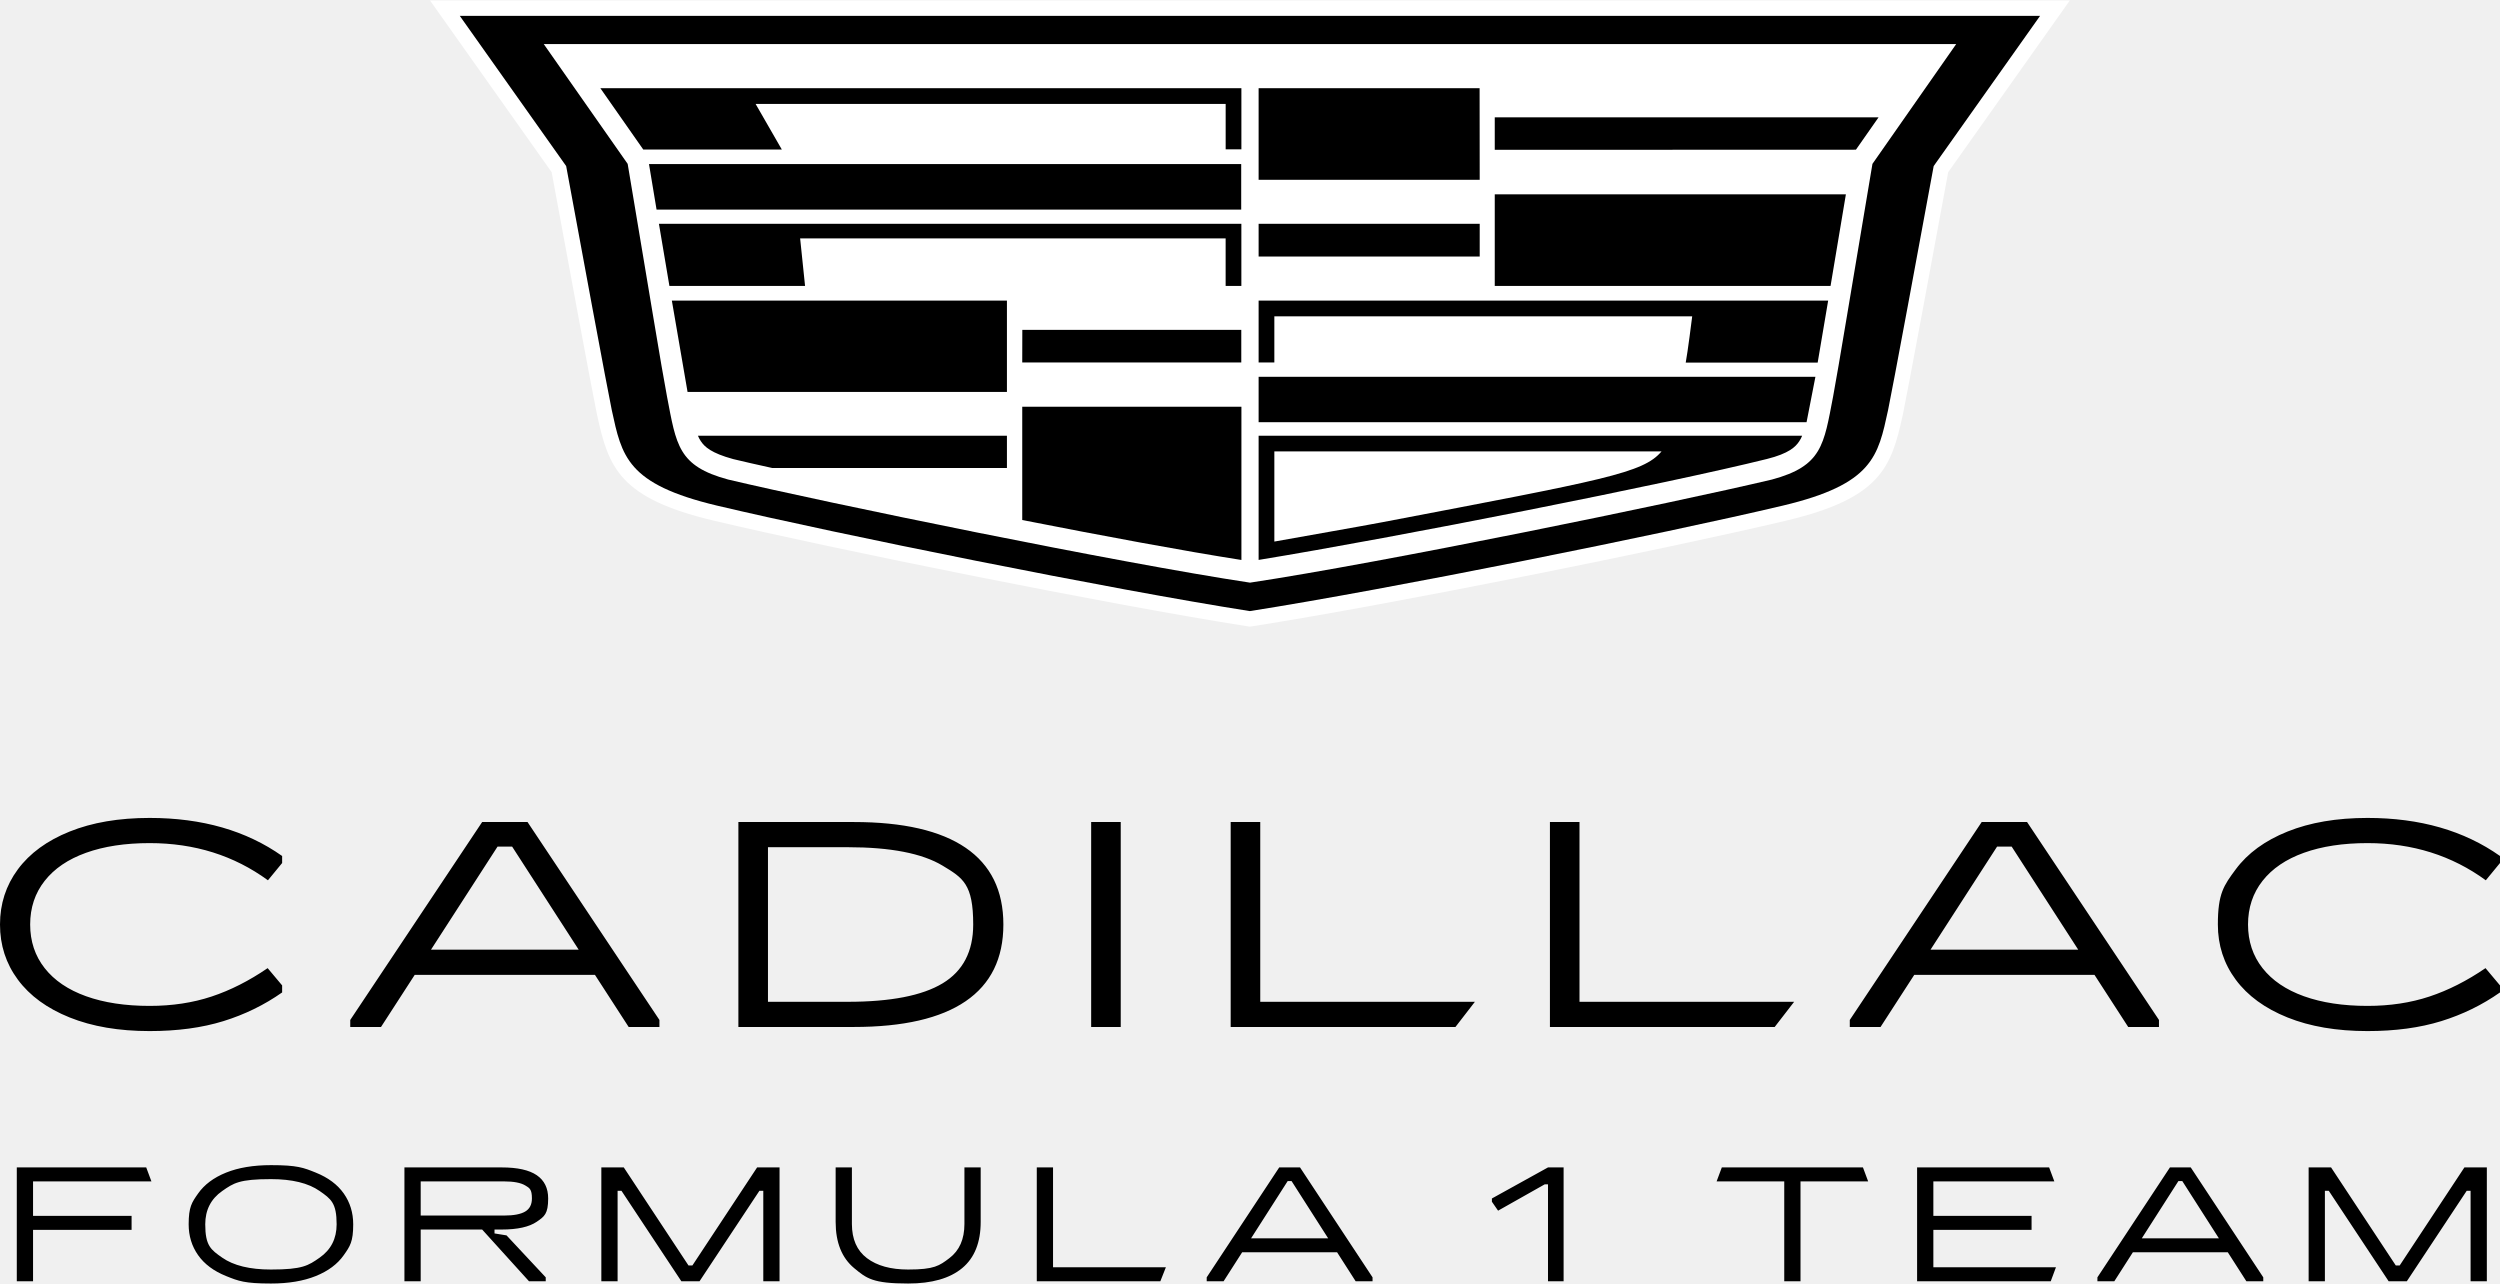
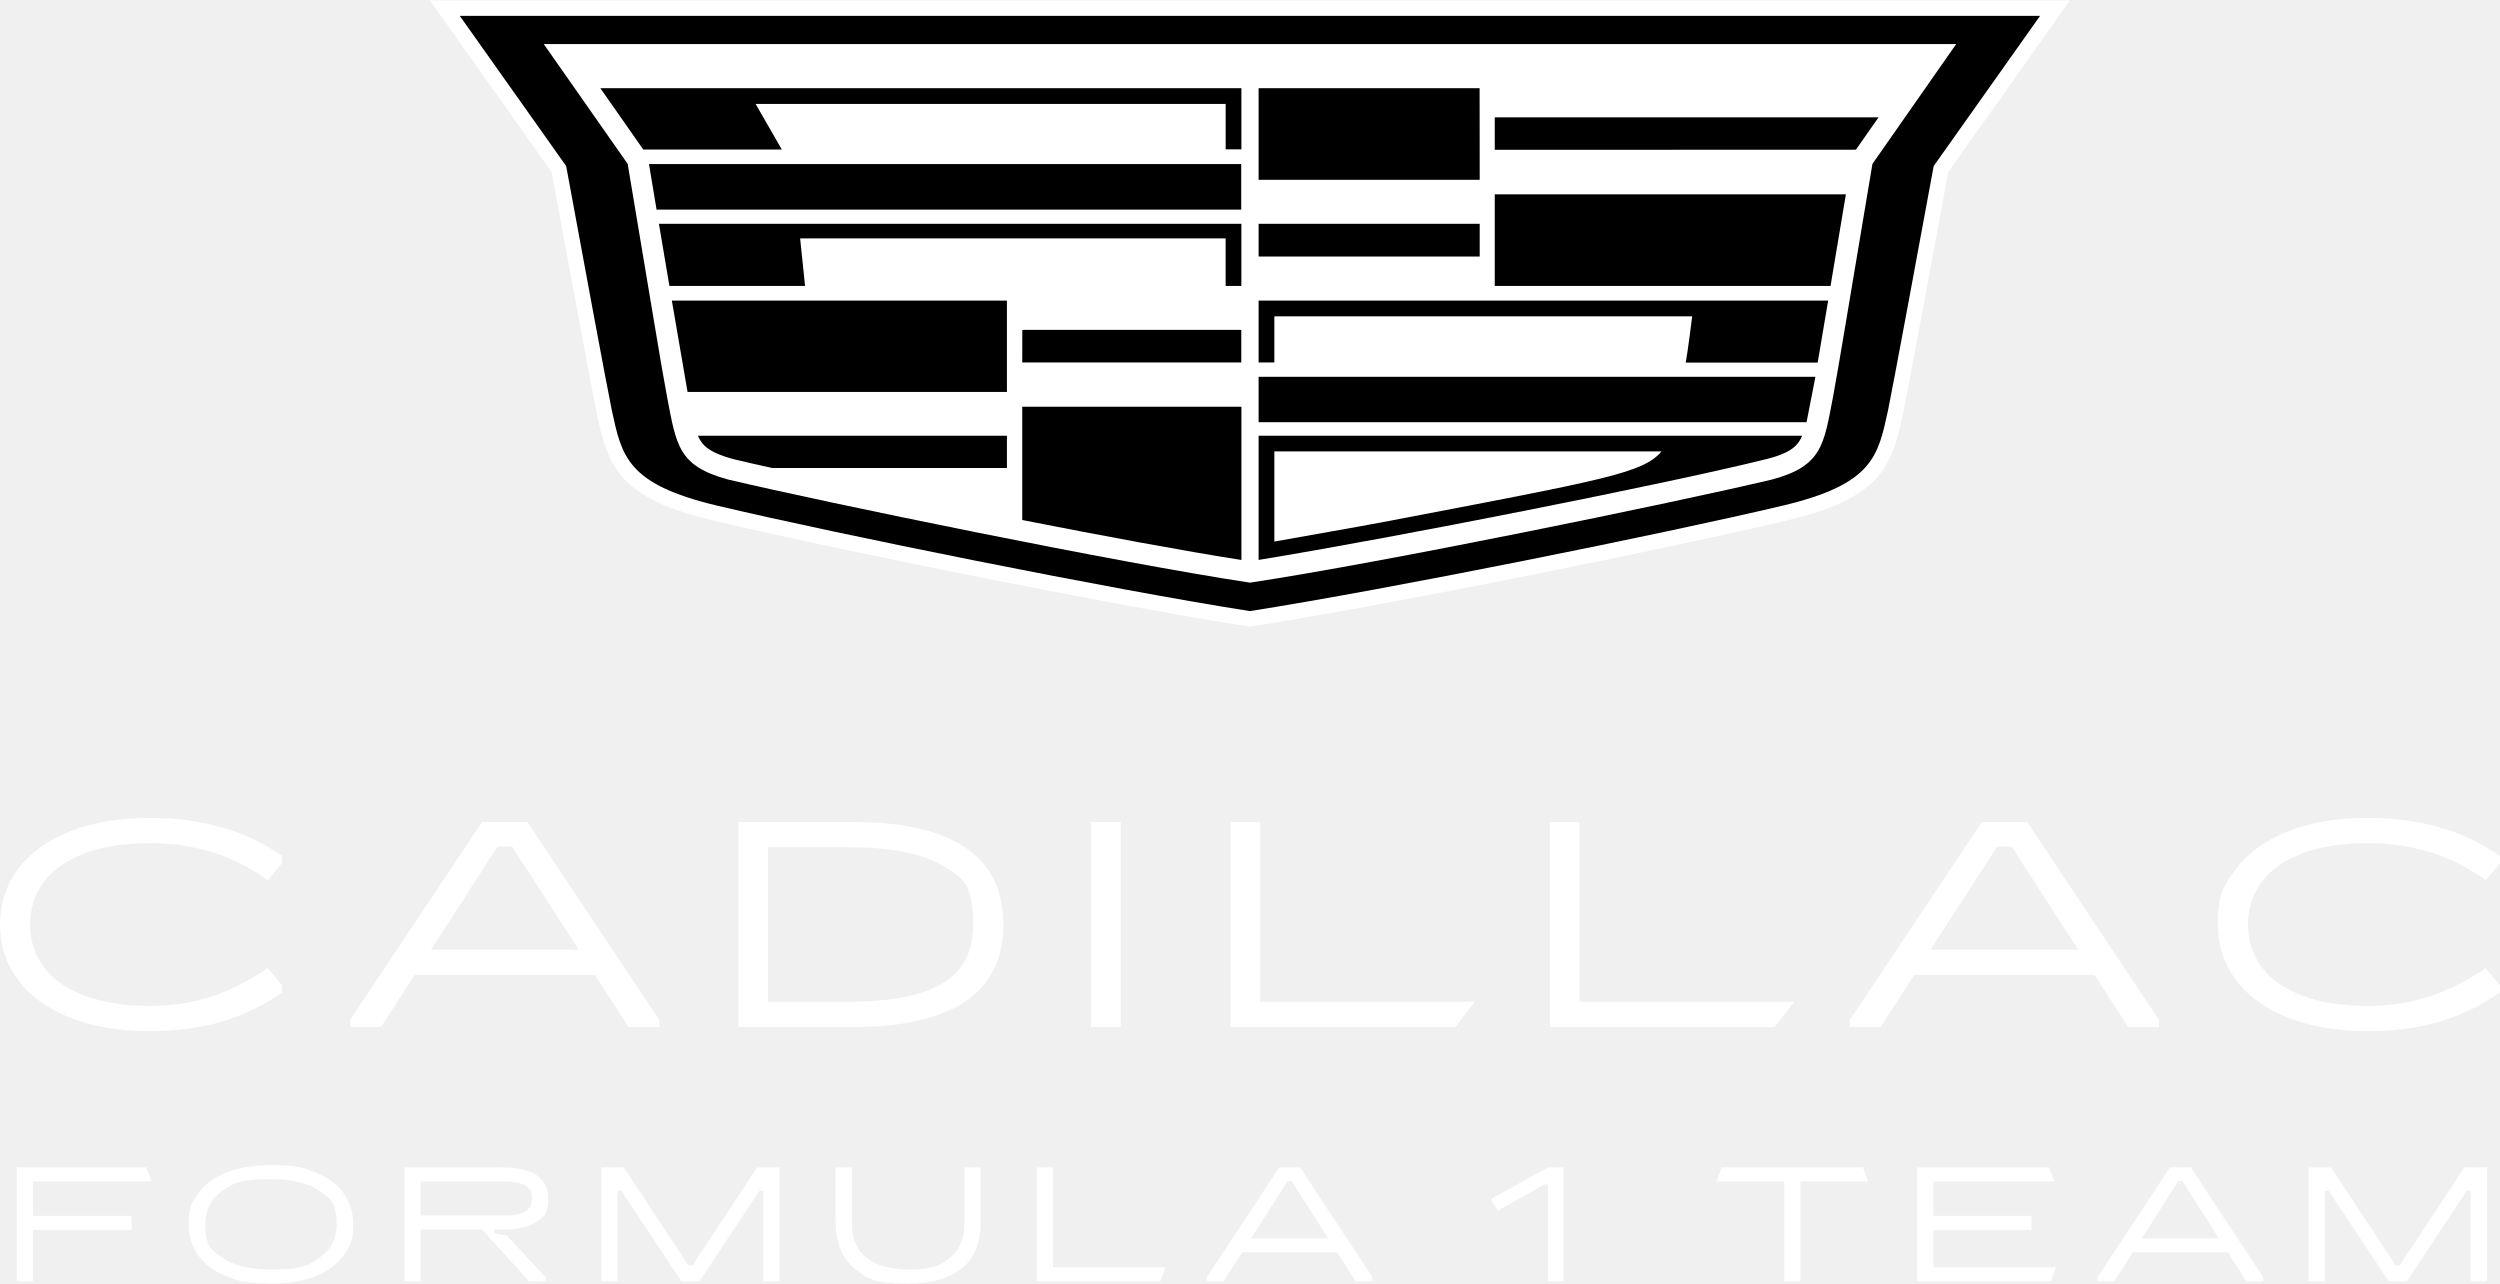
<svg xmlns="http://www.w3.org/2000/svg" viewBox="0 0 2659.892 1365.088" width="2500" height="1284">
  <path d="M1327.239 665.826c-145.974-22.843-439.39-81.951-568.303-112.517-99.787-23.737-111.474-56.308-123.543-111.823l-.466-2.15c-3.703-16.996-34.997-185.71-47.994-256.669L457.547 0h1744.637l-129.386 182.667c-12.319 67.266-44.286 239.525-47.99 256.65l-.469 2.169c-12.068 55.515-23.756 88.086-123.533 111.82-128.55 30.483-421.984 89.57-568.505 112.52l-2.533.396z" fill="#fff" />
  <path d="m2170.552 16.358-113.198 159.804c-12.414 67.866-44.853 242.679-48.535 259.694-10.652 48.928-15.76 78.687-111.799 101.538-127.865 30.316-420.334 89.258-567.251 112.272-146.864-22.986-439.192-81.956-567.056-112.272-96.04-22.851-101.144-52.61-111.801-101.538-3.68-16.904-36.124-191.827-48.537-259.694L489.184 16.358z" />
  <path d="M2081.29 46.4H578.555l89.262 127.45c22.313 132.55 36.12 217.766 41.84 247.476 9.93 51.686 11.686 73.974 65.078 88.367 106.163 25.104 413.835 88.368 555.23 109.706 141.393-21.338 449.093-84.517 555.314-109.706 53.386-14.393 55.144-36.68 65.073-88.368 5.583-29.709 19.526-114.926 41.846-247.475z" fill="#fff" />
-   <path d="M856.547 303.723H712.224l-11.156-66.136h619.69v66.136h-16.735v-50.628h-452.72zm-157.992-81.228h622.036v-48.477H690.493zm389.065 162.65h233.053V350.42h-232.969zM684.414 158.59h147.42l-27.895-48.507h500.113v48.31h16.734V93.318H638.75zm889.818-65.271h-235.117v97.434h235.228zM745.78 469.022c3.821 5.801 10.905 12.554 34.422 18.94 11.38 2.792 24.045 5.582 41.562 9.485h249.565v-34.393H742.544a36 36 0 0 0 3.181 5.968zm-14.255-52.552h339.806v-97.156H714.82zm356.095 136.291c87.03 17.124 172.107 32.94 233.194 42.51v-163.04H1087.62zm502.735-249.038h357.266l16.319-97.464h-373.585zm0-179.415v34.59l384.265-.141 24.1-34.45zm-251.241 260.837h16.734v-49.067h444.576c-.587 4.771-4.741 37.659-6.889 49.204h140.39l11.157-65.968h-605.968zm0 63.543H1922.1l9.424-48.284h-592.41zm235.23-211.073h-235.23v34.782h235.23zm-103.432 317.459c-23.236 4.437-88.397 15.79-115.062 20.616v-95.93h411.968c-19.724 23.207-60.309 30.1-296.906 75.314m-131.799-92.02v132.162c148.204-24.24 435.984-81.31 540.698-107.364 23.655-5.886 30.656-13.028 34.477-18.83a30.3 30.3 0 0 0 3.126-5.968zM74.102 1082.02q-36.032-14.487-55.066-40.187C6.341 1024.703 0 1005.129 0 983.116s6.341-41.587 19.036-58.72q19.034-25.699 55.066-40.184 36.028-14.484 85.114-14.485c55.798 0 102.785 13.501 140.966 40.494v7.477l-15.103 18.38c-36.08-26.37-78.035-39.561-125.863-39.561q-39.021 0-67.65 10.279-28.638 10.279-44.053 29.906c-10.28 13.081-15.419 28.556-15.419 46.414s5.138 33.33 15.419 46.416q15.415 19.623 44.052 29.903 28.63 10.279 67.652 10.28c23.913 0 45.885-3.319 65.92-9.968q30.045-9.965 59.63-30.215l15.415 18.379v7.473q-28.32 19.94-62.459 30.528c-22.763 7.059-48.929 10.593-78.507 10.593q-49.086 0-85.114-14.485m827.936-16.666c45.515 0 79.135-6.54 100.846-19.626q32.567-19.623 32.567-62.612c0-42.989-10.855-49.53-32.567-62.615-21.71-13.081-55.33-19.623-100.847-19.623H817.08v164.476zm-116.425 26.79V874.085H908.33c52.652 0 92.353 9.142 119.1 27.413 26.744 18.277 40.116 45.48 40.116 81.617s-13.372 63.344-40.117 81.614c-26.746 18.279-66.447 27.413-119.099 27.413zm406.799 0h-31.465V874.087h31.465zm148.445-218.058v191.268h228.37l-20.697 26.79h-239.14V874.086zm339.663 0v191.268h228.37l-20.698 26.79h-239.137V874.086zm444.273 26.17-70.798 109.65h157.147l-70.797-109.65zm-16.36-26.17h48.275l140.34 210.58v7.478h-32.729l-35.87-55.447h-191.761l-35.87 55.447h-32.724v-7.478zM529.35 900.256l-70.797 109.65H615.7l-70.798-109.65zm-16.359-26.17h48.275l140.339 210.58v7.478h-32.728l-35.871-55.447h-191.76l-35.87 55.447h-32.724v-7.478zm1920.822 207.934c-24.025-9.659-42.377-23.053-55.067-40.187q-19.039-25.696-19.037-58.717c.002-33.021 6.343-41.587 19.037-58.72 12.69-17.133 31.042-30.527 55.067-40.184q36.022-14.484 85.114-14.485c55.795 0 102.783 13.501 140.965 40.494v7.477l-15.105 18.38c-36.08-26.37-78.032-39.561-125.86-39.561q-39.025 0-67.65 10.279c-19.092 6.854-33.78 16.82-44.053 29.906-10.282 13.081-15.421 28.556-15.421 46.414s5.14 33.33 15.42 46.416c10.274 13.082 24.963 23.051 44.053 29.904 19.084 6.85 41.634 10.28 67.651 10.28 23.913 0 45.885-3.32 65.92-9.97 20.028-6.642 39.907-16.714 59.627-30.214l15.418 18.379v7.473q-28.321 19.94-62.459 30.529c-22.764 7.058-48.93 10.592-78.506 10.592q-49.092 0-85.114-14.485M161.11 1256.445H35.164v36.676h104.838v14.878H35.165v54.668h-17.3v-121.1h137.708zm79.407 100.685q-19.724-7.956-29.756-22.23-10.034-14.271-10.034-32.783c0-18.512 3.344-23.269 10.034-32.784q10.033-14.272 29.756-22.231 19.722-7.956 47.748-7.958c28.026-.002 34.6 2.655 47.748 7.958q19.721 7.96 29.756 22.23 10.032 14.274 10.034 32.785c.002 18.51-3.347 23.268-10.034 32.783q-10.035 14.274-29.756 22.23-19.722 7.96-47.748 7.958c-28.026-.002-34.6-2.651-47.748-7.958m99.561-19.548q18.078-12.629 18.079-35.465c.001-22.836-6.028-27.045-18.079-35.465q-18.079-12.628-51.813-12.629c-33.734 0-39.763 4.211-51.814 12.629q-18.079 12.629-18.078 35.465c0 22.836 6.025 27.047 18.078 35.465q18.078 12.629 51.814 12.628c33.736 0 39.76-4.209 51.813-12.628m90.219 25.085v-121.1H533.75q25.257 0 37.368 8.304 12.108 8.304 12.11 24.739c.002 16.435-4.039 19.203-12.11 24.738q-12.111 8.305-37.368 8.305h-7.612v4.151l12.802 2.077 41.693 44.633v4.153h-17.82l-49.823-55.014h-65.394v55.014zm106.049-69.892q15.222.002 22.403-4.24 7.179-4.235 7.18-13.925c.001-9.69-2.395-11.1-7.18-13.927q-7.182-4.238-22.403-4.238h-88.749v36.33zm120.752 69.892h-17.3v-121.1h23.874l68.854 104.318h4.152l68.854-104.318h23.874v121.1h-17.3v-96.189h-4.152l-63.664 96.189h-19.376l-63.664-96.189h-4.152zm251.714-13.927q-19.722-16.348-19.722-49.218v-57.955h17.3v60.203q0 24.224 16.002 36.33 16 12.11 43.856 12.11c27.856 0 33.186-4.036 43.855-12.11q16.002-12.106 16.003-36.33v-60.203h17.3v57.955q0 32.871-19.722 49.218-19.723 16.349-57.436 16.348c-37.713 0-44.288-5.449-57.436-16.348m211.578-107.173v106.222h120.062l-5.882 14.878h-131.48v-121.1zm240.642 0h22.144l77.158 116.947v4.153h-17.992l-19.722-30.794h-101.032l-19.722 30.794h-17.992v-4.153zm8.996 14.531-38.925 60.897h82.002l-38.925-60.897zm293.579 106.569H1647v-103.109h-3.46l-49.65 28.027-6.575-9.515v-3.46l59.685-33.043h16.608zm318.491-121.1 5.537 14.878h-71.968v106.222h-17.3v-106.222h-71.968l5.535-14.878zm74.909 66.432v39.79h130.442l-5.536 14.877h-142.206v-121.1h140.475l5.537 14.879h-128.712v36.676h104.492v14.877zm251.712-66.432h22.143l77.158 116.947v4.153h-17.992l-19.722-30.794h-101.032l-19.722 30.794h-17.992v-4.153zm8.996 14.531-38.925 60.897h82.002l-38.925-60.897zm155.873 106.569h-17.3v-121.1h23.874l68.853 104.318h4.153l68.853-104.318h23.874v121.1h-17.3v-96.189h-4.152l-63.663 96.189h-19.376l-63.664-96.189h-4.152z" />
+   <path d="M856.547 303.723H712.224l-11.156-66.136h619.69v66.136h-16.735v-50.628h-452.72zm-157.992-81.228h622.036v-48.477H690.493zm389.065 162.65h233.053V350.42h-232.969zM684.414 158.59h147.42l-27.895-48.507h500.113v48.31h16.734V93.318H638.75zm889.818-65.271h-235.117v97.434h235.228zM745.78 469.022c3.821 5.801 10.905 12.554 34.422 18.94 11.38 2.792 24.045 5.582 41.562 9.485h249.565v-34.393H742.544a36 36 0 0 0 3.181 5.968zm-14.255-52.552h339.806v-97.156H714.82zm356.095 136.291c87.03 17.124 172.107 32.94 233.194 42.51v-163.04H1087.62zm502.735-249.038h357.266l16.319-97.464h-373.585zm0-179.415v34.59l384.265-.141 24.1-34.45zm-251.241 260.837h16.734v-49.067h444.576c-.587 4.771-4.741 37.659-6.889 49.204h140.39l11.157-65.968h-605.968zm0 63.543H1922.1l9.424-48.284h-592.41zm235.23-211.073h-235.23v34.782h235.23zm-103.432 317.459c-23.236 4.437-88.397 15.79-115.062 20.616v-95.93h411.968c-19.724 23.207-60.309 30.1-296.906 75.314m-131.799-92.02v132.162c148.204-24.24 435.984-81.31 540.698-107.364 23.655-5.886 30.656-13.028 34.477-18.83a30.3 30.3 0 0 0 3.126-5.968z" />
+   <path d="M74.102 1082.02q-36.032-14.487-55.066-40.187C6.341 1024.703 0 1005.129 0 983.116s6.341-41.587 19.036-58.72q19.034-25.699 55.066-40.184 36.028-14.484 85.114-14.485c55.798 0 102.785 13.501 140.966 40.494v7.477l-15.103 18.38c-36.08-26.37-78.035-39.561-125.863-39.561q-39.021 0-67.65 10.279-28.638 10.279-44.053 29.906c-10.28 13.081-15.419 28.556-15.419 46.414s5.138 33.33 15.419 46.416q15.415 19.623 44.052 29.903 28.63 10.279 67.652 10.28c23.913 0 45.885-3.319 65.92-9.968q30.045-9.965 59.63-30.215l15.415 18.379v7.473q-28.32 19.94-62.459 30.528c-22.763 7.059-48.929 10.593-78.507 10.593q-49.086 0-85.114-14.485m827.936-16.666c45.515 0 79.135-6.54 100.846-19.626q32.567-19.623 32.567-62.612c0-42.989-10.855-49.53-32.567-62.615-21.71-13.081-55.33-19.623-100.847-19.623H817.08v164.476zm-116.425 26.79V874.085H908.33c52.652 0 92.353 9.142 119.1 27.413 26.744 18.277 40.116 45.48 40.116 81.617s-13.372 63.344-40.117 81.614c-26.746 18.279-66.447 27.413-119.099 27.413zm406.799 0h-31.465V874.087h31.465zm148.445-218.058v191.268h228.37l-20.697 26.79h-239.14V874.086zm339.663 0v191.268h228.37l-20.698 26.79h-239.137V874.086zm444.273 26.17-70.798 109.65h157.147l-70.797-109.65zm-16.36-26.17h48.275l140.34 210.58v7.478h-32.729l-35.87-55.447h-191.761l-35.87 55.447h-32.724v-7.478zM529.35 900.256l-70.797 109.65H615.7l-70.798-109.65zm-16.359-26.17h48.275l140.339 210.58v7.478h-32.728l-35.871-55.447h-191.76l-35.87 55.447h-32.724v-7.478zm1920.822 207.934c-24.025-9.659-42.377-23.053-55.067-40.187q-19.039-25.696-19.037-58.717c.002-33.021 6.343-41.587 19.037-58.72 12.69-17.133 31.042-30.527 55.067-40.184q36.022-14.484 85.114-14.485c55.795 0 102.783 13.501 140.965 40.494v7.477l-15.105 18.38c-36.08-26.37-78.032-39.561-125.86-39.561q-39.025 0-67.65 10.279c-19.092 6.854-33.78 16.82-44.053 29.906-10.282 13.081-15.421 28.556-15.421 46.414s5.14 33.33 15.42 46.416c10.274 13.082 24.963 23.051 44.053 29.904 19.084 6.85 41.634 10.28 67.651 10.28 23.913 0 45.885-3.32 65.92-9.97 20.028-6.642 39.907-16.714 59.627-30.214l15.418 18.379v7.473q-28.321 19.94-62.459 30.529c-22.764 7.058-48.93 10.592-78.506 10.592q-49.092 0-85.114-14.485M161.11 1256.445H35.164v36.676h104.838v14.878H35.165v54.668h-17.3v-121.1h137.708zm79.407 100.685q-19.724-7.956-29.756-22.23-10.034-14.271-10.034-32.783c0-18.512 3.344-23.269 10.034-32.784q10.033-14.272 29.756-22.231 19.722-7.956 47.748-7.958c28.026-.002 34.6 2.655 47.748 7.958q19.721 7.96 29.756 22.23 10.032 14.274 10.034 32.785c.002 18.51-3.347 23.268-10.034 32.783q-10.035 14.274-29.756 22.23-19.722 7.96-47.748 7.958c-28.026-.002-34.6-2.651-47.748-7.958m99.561-19.548q18.078-12.629 18.079-35.465c.001-22.836-6.028-27.045-18.079-35.465q-18.079-12.628-51.813-12.629c-33.734 0-39.763 4.211-51.814 12.629q-18.079 12.629-18.078 35.465c0 22.836 6.025 27.047 18.078 35.465q18.078 12.629 51.814 12.628c33.736 0 39.76-4.209 51.813-12.628m90.219 25.085v-121.1H533.75q25.257 0 37.368 8.304 12.108 8.304 12.11 24.739c.002 16.435-4.039 19.203-12.11 24.738q-12.111 8.305-37.368 8.305h-7.612v4.151l12.802 2.077 41.693 44.633v4.153h-17.82l-49.823-55.014h-65.394v55.014zm106.049-69.892q15.222.002 22.403-4.24 7.179-4.235 7.18-13.925c.001-9.69-2.395-11.1-7.18-13.927q-7.182-4.238-22.403-4.238h-88.749v36.33zm120.752 69.892h-17.3v-121.1h23.874l68.854 104.318h4.152l68.854-104.318h23.874v121.1h-17.3v-96.189h-4.152l-63.664 96.189h-19.376l-63.664-96.189h-4.152zm251.714-13.927q-19.722-16.348-19.722-49.218v-57.955h17.3v60.203q0 24.224 16.002 36.33 16 12.11 43.856 12.11c27.856 0 33.186-4.036 43.855-12.11q16.002-12.106 16.003-36.33v-60.203h17.3v57.955q0 32.871-19.722 49.218-19.723 16.349-57.436 16.348c-37.713 0-44.288-5.449-57.436-16.348m211.578-107.173v106.222h120.062l-5.882 14.878h-131.48v-121.1zm240.642 0h22.144l77.158 116.947v4.153h-17.992l-19.722-30.794h-101.032l-19.722 30.794h-17.992v-4.153zm8.996 14.531-38.925 60.897h82.002l-38.925-60.897zm293.579 106.569H1647v-103.109h-3.46l-49.65 28.027-6.575-9.515v-3.46l59.685-33.043h16.608zm318.491-121.1 5.537 14.878h-71.968v106.222h-17.3v-106.222h-71.968l5.535-14.878zm74.909 66.432v39.79h130.442l-5.536 14.877h-142.206v-121.1h140.475l5.537 14.879h-128.712v36.676h104.492v14.877zm251.712-66.432h22.143l77.158 116.947v4.153h-17.992l-19.722-30.794h-101.032l-19.722 30.794h-17.992v-4.153zm8.996 14.531-38.925 60.897h82.002l-38.925-60.897zm155.873 106.569h-17.3v-121.1h23.874l68.853 104.318h4.153l68.853-104.318h23.874v121.1h-17.3v-96.189h-4.152l-63.663 96.189h-19.376l-63.664-96.189h-4.152z" fill="#fff" />
</svg>
